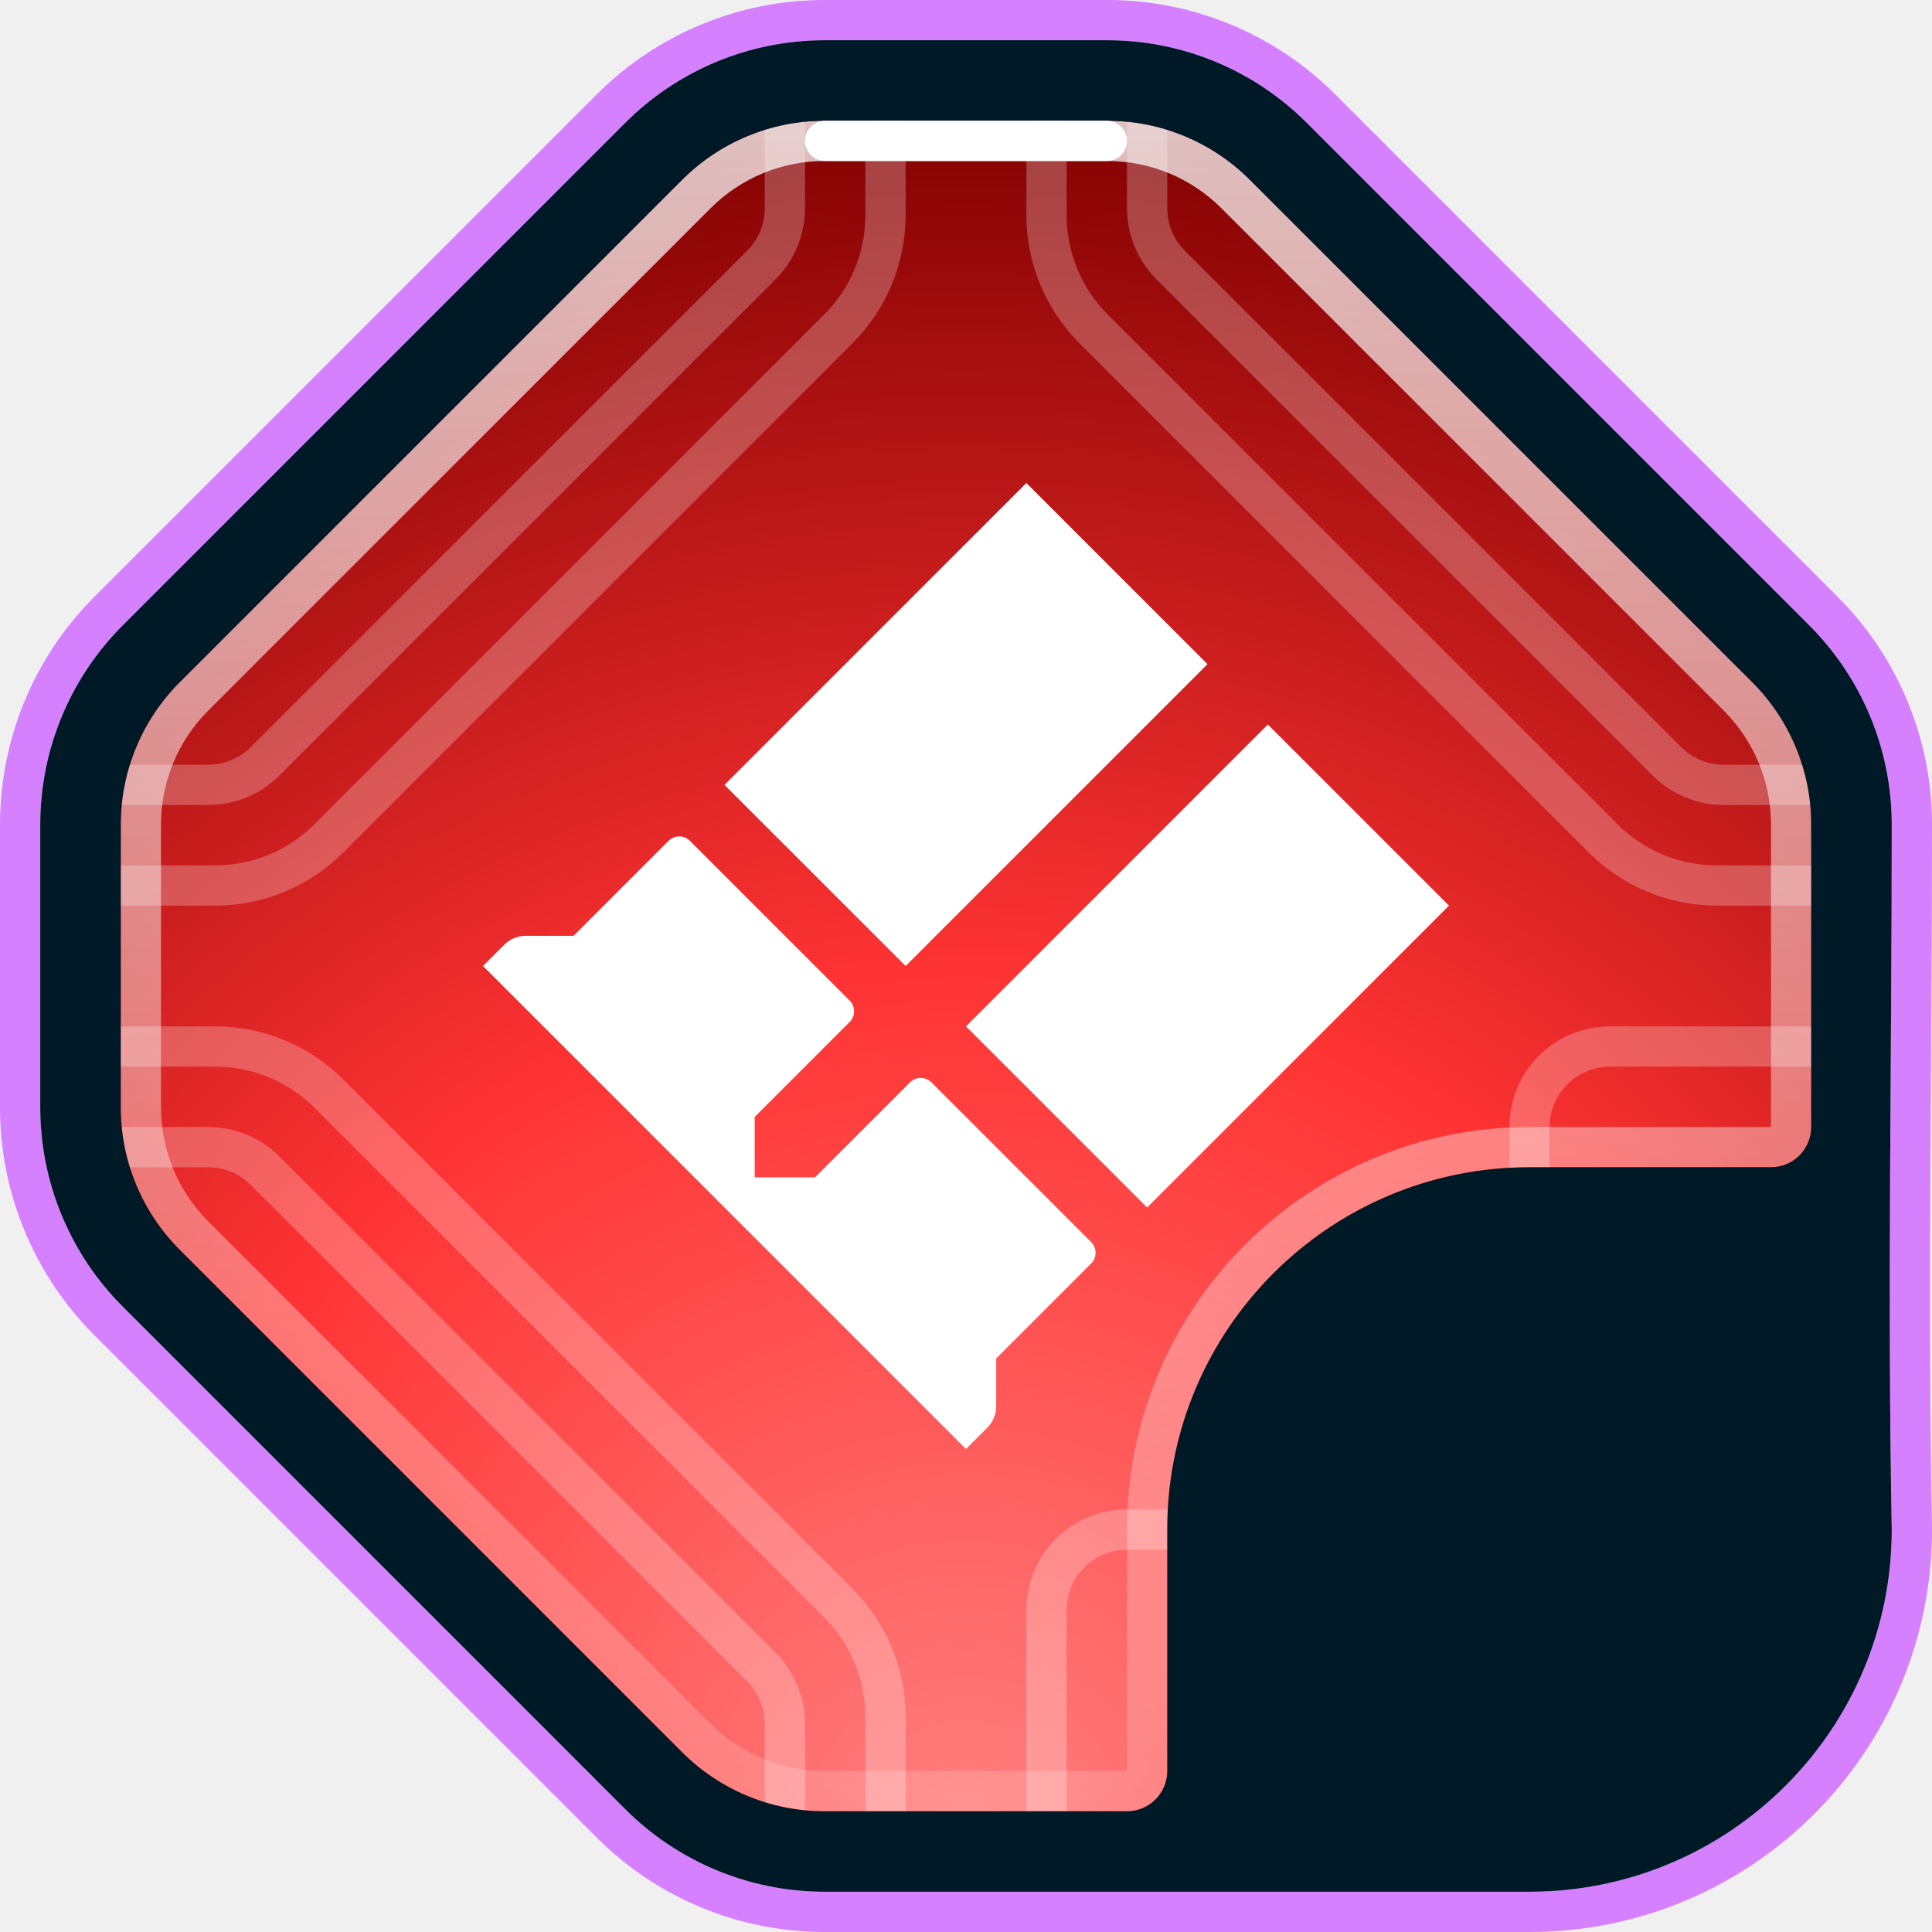
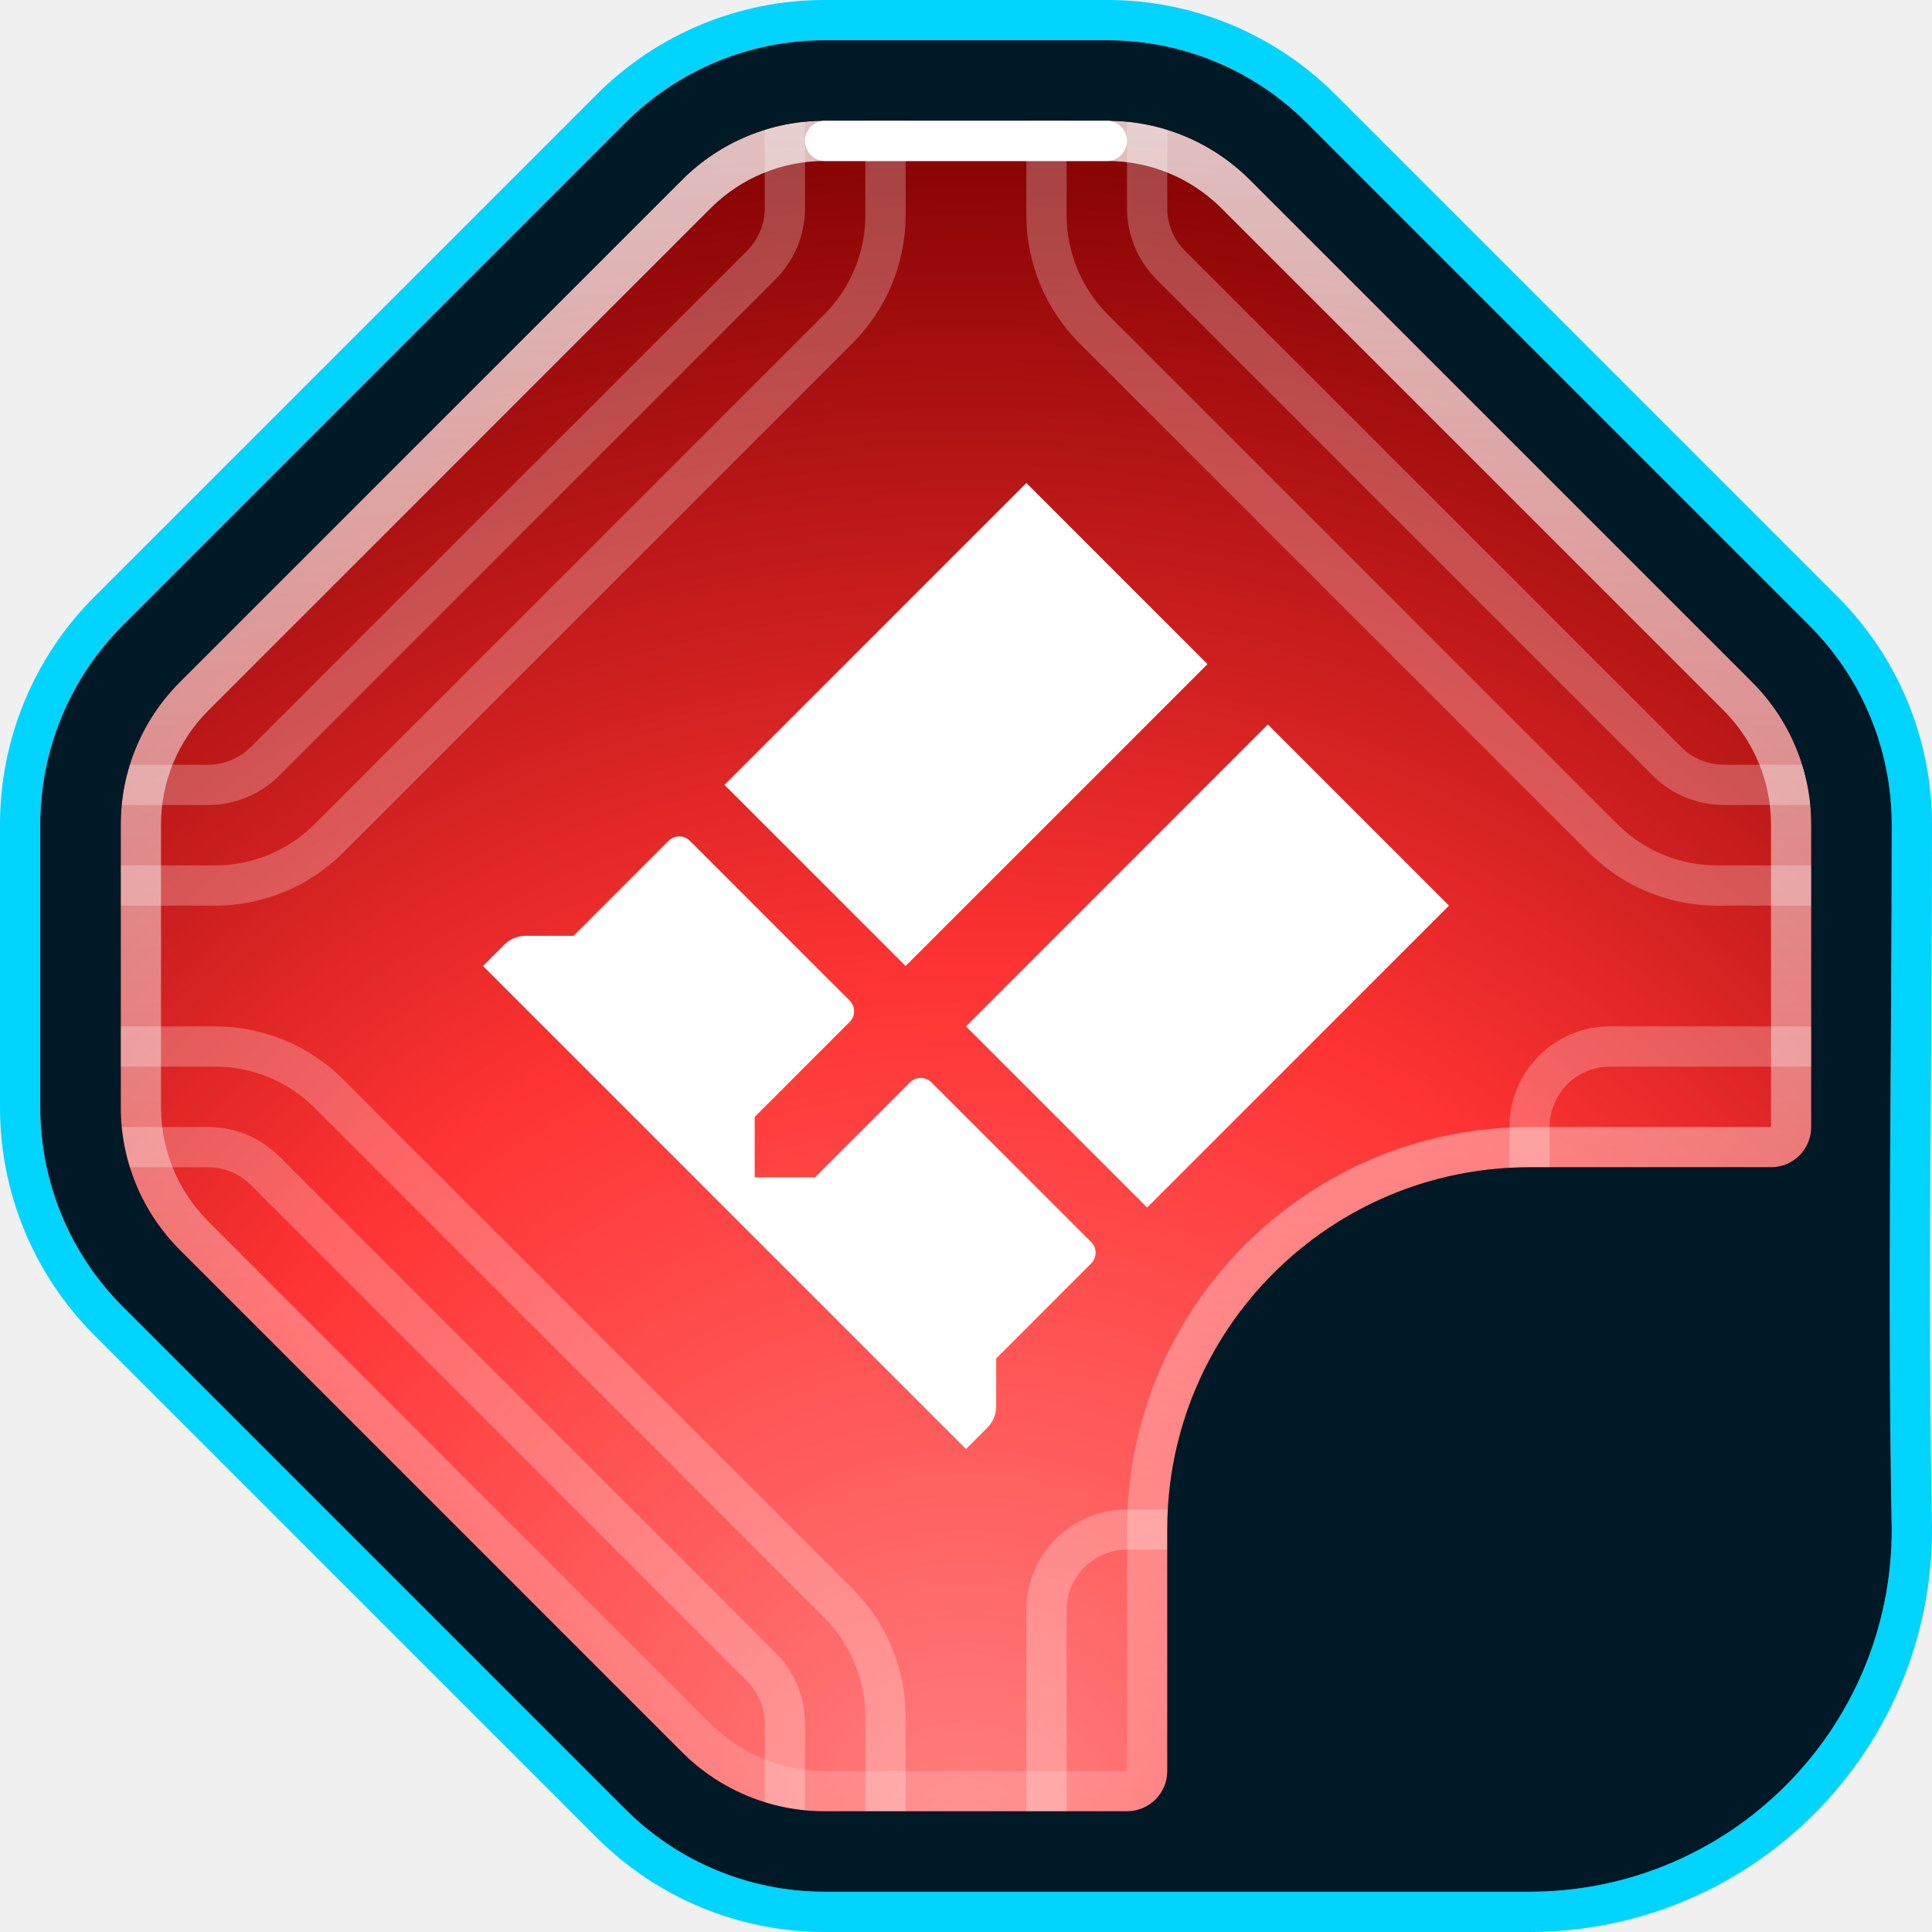
<svg xmlns="http://www.w3.org/2000/svg" width="24" height="24" viewBox="0 0 24 24" fill="none">
-   <path fill-rule="evenodd" clip-rule="evenodd" d="M24 19C24 21.761 21.761 24 19 24H10.243C9.182 24 8.164 23.579 7.414 22.828L1.172 16.586C0.421 15.836 0 14.818 0 13.757V10.243C0 9.182 0.421 8.164 1.172 7.414L7.414 1.172C8.164 0.421 9.182 0 10.243 0H13.757C14.818 0 15.836 0.421 16.586 1.172L22.828 7.414C23.579 8.164 24 9.182 24 10.243C24 11.222 23.994 12.198 23.988 13.173C23.975 15.116 23.963 17.052 24 18.991L24 19ZM23.5 19C23.463 17.055 23.475 15.108 23.488 13.161C23.494 12.188 23.5 11.215 23.5 10.243C23.5 9.314 23.131 8.424 22.475 7.768L16.232 1.525C15.576 0.869 14.686 0.5 13.757 0.5H10.243C9.314 0.5 8.424 0.869 7.768 1.525L1.525 7.768C0.869 8.424 0.5 9.314 0.5 10.243V13.757C0.5 14.686 0.869 15.576 1.525 16.232L7.768 22.475C8.424 23.131 9.314 23.5 10.243 23.5H19C21.485 23.5 23.5 21.485 23.5 19Z" fill="#D580FF" />
+   <path fill-rule="evenodd" clip-rule="evenodd" d="M24 19C24 21.761 21.761 24 19 24H10.243C9.182 24 8.164 23.579 7.414 22.828L1.172 16.586C0.421 15.836 0 14.818 0 13.757V10.243C0 9.182 0.421 8.164 1.172 7.414L7.414 1.172C8.164 0.421 9.182 0 10.243 0H13.757C14.818 0 15.836 0.421 16.586 1.172L22.828 7.414C23.579 8.164 24 9.182 24 10.243C24 11.222 23.994 12.198 23.988 13.173C23.975 15.116 23.963 17.052 24 18.991L24 19ZM23.5 19C23.463 17.055 23.475 15.108 23.488 13.161C23.494 12.188 23.5 11.215 23.5 10.243C23.5 9.314 23.131 8.424 22.475 7.768L16.232 1.525C15.576 0.869 14.686 0.5 13.757 0.5H10.243C9.314 0.5 8.424 0.869 7.768 1.525L1.525 7.768C0.869 8.424 0.5 9.314 0.5 10.243V13.757C0.5 14.686 0.869 15.576 1.525 16.232L7.768 22.475C8.424 23.131 9.314 23.5 10.243 23.5H19C21.485 23.5 23.5 21.485 23.5 19Z" fill="#00D4FF" />
  <path d="M8.121 1.879L1.879 8.121C1.316 8.684 1 9.447 1 10.243V13.757C1 14.553 1.316 15.316 1.879 15.879L8.121 22.121C8.684 22.684 9.447 23 10.243 23H13.757C14.553 23 15.316 22.684 15.879 22.121L22.121 15.879C22.684 15.316 23 14.553 23 13.757V10.243C23 9.447 22.684 8.684 22.121 8.121L15.879 1.879C15.316 1.316 14.553 1 13.757 1H10.243C9.447 1 8.684 1.316 8.121 1.879Z" fill="url(#paint0_radial_5461_32535)" />
  <path fill-rule="evenodd" clip-rule="evenodd" d="M10 1V2.586C10 2.917 9.868 3.235 9.634 3.47L3.47 9.634C3.235 9.868 2.917 10 2.586 10H1V9.5H2.586C2.785 9.5 2.975 9.421 3.116 9.28L9.28 3.116C9.421 2.975 9.5 2.785 9.5 2.586V1H10ZM14 1V2.586C14 2.917 14.132 3.235 14.366 3.47L20.53 9.634C20.765 9.868 21.083 10 21.414 10H23V9.5H21.414C21.215 9.5 21.024 9.421 20.884 9.28L14.72 3.116C14.579 2.975 14.5 2.785 14.5 2.586V1H14ZM10 21.414V23H9.5V21.414C9.5 21.215 9.421 21.024 9.28 20.884L3.116 14.72C2.975 14.579 2.785 14.5 2.586 14.5H1V14H2.586C2.917 14 3.235 14.132 3.47 14.366L9.634 20.53C9.868 20.765 10 21.083 10 21.414ZM11.25 1V2.672C11.25 3.268 11.013 3.841 10.591 4.263L4.263 10.591C3.841 11.013 3.268 11.25 2.672 11.25H1V10.75H2.672C3.136 10.75 3.581 10.566 3.909 10.237L10.237 3.909C10.566 3.581 10.75 3.136 10.75 2.672V1H11.25ZM12.75 2.672V1H13.25V2.672C13.25 3.136 13.434 3.581 13.763 3.909L20.091 10.237C20.419 10.566 20.864 10.75 21.328 10.75H23V11.25H21.328C20.732 11.25 20.159 11.013 19.737 10.591L13.409 4.263C12.987 3.841 12.75 3.268 12.75 2.672ZM11.25 23V21.328C11.25 20.732 11.013 20.159 10.591 19.737L4.263 13.409C3.841 12.987 3.268 12.75 2.672 12.75H1V13.25H2.672C3.136 13.25 3.581 13.434 3.909 13.763L10.237 20.091C10.566 20.419 10.75 20.864 10.75 21.328V23H11.25ZM12.75 20V23H13.25V20C13.25 19.586 13.586 19.25 14 19.25H15V18.75H14C13.31 18.75 12.75 19.31 12.75 20ZM20 12.75C19.31 12.75 18.75 13.31 18.75 14V15H19.25V14C19.25 13.586 19.586 13.25 20 13.25H23V12.75H20Z" fill="white" fill-opacity="0.25" />
  <path fill-rule="evenodd" clip-rule="evenodd" d="M10.243 2C9.712 2 9.204 2.211 8.828 2.586L2.586 8.828C2.211 9.204 2 9.712 2 10.243V13.757C2 14.288 2.211 14.796 2.586 15.172L8.828 21.414C9.204 21.789 9.712 22 10.243 22H14V19C14 16.239 16.239 14 19 14H22V10.243C22 9.712 21.789 9.204 21.414 8.828L15.172 2.586C14.796 2.211 14.288 2 13.757 2H10.243ZM10.243 1.5C9.58 1.5 8.944 1.763 8.475 2.232L2.232 8.475C1.763 8.944 1.5 9.58 1.5 10.243V13.757C1.5 14.42 1.763 15.056 2.232 15.525L8.475 21.768C8.944 22.237 9.58 22.5 10.243 22.5H14C14.276 22.5 14.5 22.276 14.5 22V19C14.5 16.515 16.515 14.5 19 14.5H22C22.276 14.5 22.5 14.276 22.5 14V10.243C22.5 9.58 22.237 8.944 21.768 8.475L15.525 2.232C15.056 1.763 14.42 1.5 13.757 1.5H10.243Z" fill="url(#paint1_linear_5461_32535)" />
  <path d="M11.25 12L9 9.75L12.75 6L15 8.25L11.25 12Z" fill="white" />
  <path d="M10.555 12.695L9.375 13.875V14.625H10.125L11.305 13.445C11.378 13.372 11.497 13.372 11.57 13.445L13.555 15.43C13.628 15.503 13.628 15.622 13.555 15.695L12.375 16.875V17.47C12.375 17.569 12.335 17.665 12.265 17.735L12 18L6 12L6.265 11.735C6.335 11.665 6.431 11.625 6.53 11.625H7.125L8.305 10.445C8.378 10.372 8.497 10.372 8.57 10.445L10.555 12.43C10.628 12.503 10.628 12.622 10.555 12.695Z" fill="white" />
  <path d="M12 12.75L14.25 15L18 11.25L15.75 9L12 12.75Z" fill="white" />
  <path fill-rule="evenodd" clip-rule="evenodd" d="M10.243 23.5C9.314 23.5 8.424 23.131 7.768 22.475L1.525 16.232C0.869 15.576 0.5 14.686 0.5 13.757V10.243C0.5 9.314 0.869 8.424 1.525 7.768L7.768 1.525C8.424 0.869 9.314 0.5 10.243 0.5H13.757C14.686 0.5 15.576 0.869 16.232 1.525L22.475 7.768C23.131 8.424 23.5 9.314 23.5 10.243C23.5 13.161 23.445 16.083 23.5 19C23.5 21.485 21.485 23.5 19 23.5C15.979 23.5 13.28 23.5 10.243 23.5ZM8.475 2.232C8.944 1.763 9.58 1.5 10.243 1.5H13.757C14.42 1.5 15.056 1.763 15.525 2.232L21.768 8.475C22.237 8.944 22.5 9.58 22.5 10.243V14C22.5 14.276 22.276 14.5 22 14.5H19C16.515 14.5 14.5 16.515 14.5 19V22C14.5 22.276 14.276 22.5 14 22.5H10.243C9.58 22.5 8.944 22.237 8.475 21.768L2.232 15.525C1.763 15.056 1.5 14.42 1.5 13.757V10.243C1.5 9.58 1.763 8.944 2.232 8.475L8.475 2.232Z" fill="#001926" />
  <rect x="10" y="1.5" width="4" height="0.5" rx="0.25" fill="white" />
  <defs>
    <radialGradient id="paint0_radial_5461_32535" cx="0" cy="0" r="1" gradientUnits="userSpaceOnUse" gradientTransform="translate(12 23) rotate(-90) scale(22)">
      <stop stop-color="#FF8080" />
      <stop offset="0.496" stop-color="#FF3333" />
      <stop offset="1" stop-color="#800000" />
    </radialGradient>
    <linearGradient id="paint1_linear_5461_32535" x1="12" y1="1.5" x2="12" y2="22.5" gradientUnits="userSpaceOnUse">
      <stop stop-color="white" stop-opacity="0.75" />
      <stop offset="1" stop-color="white" stop-opacity="0.15" />
    </linearGradient>
  </defs>
</svg>
